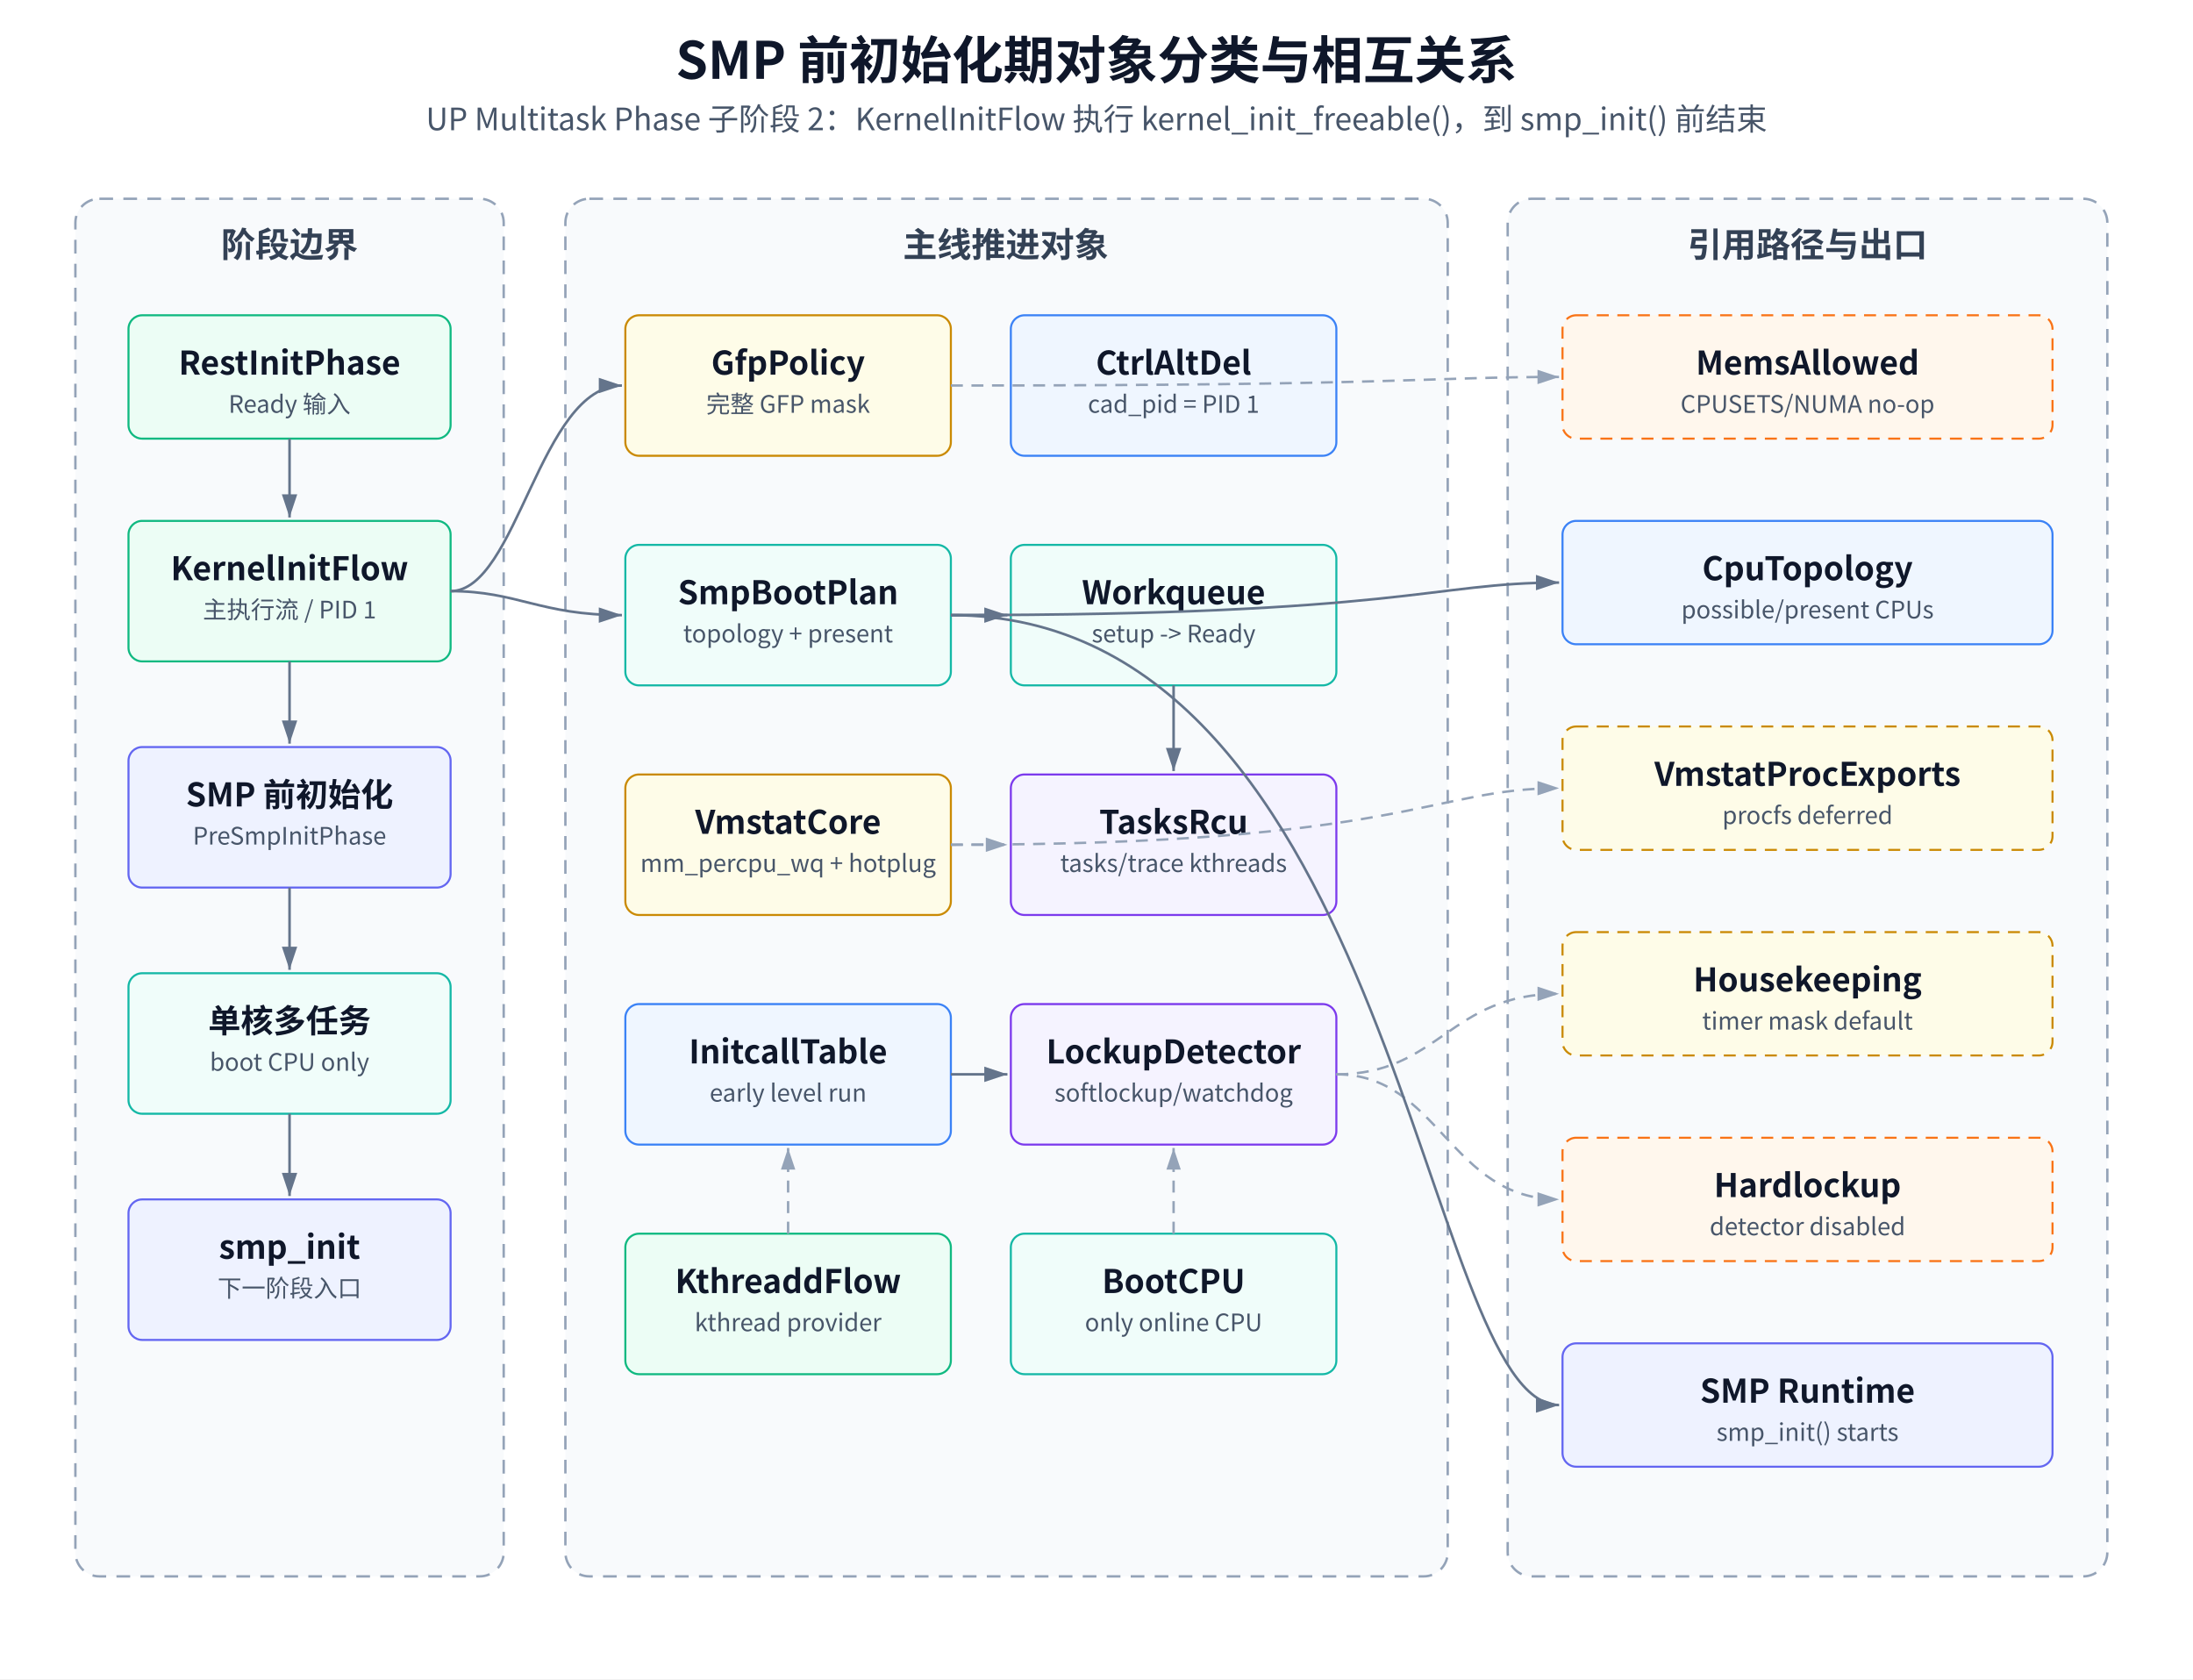
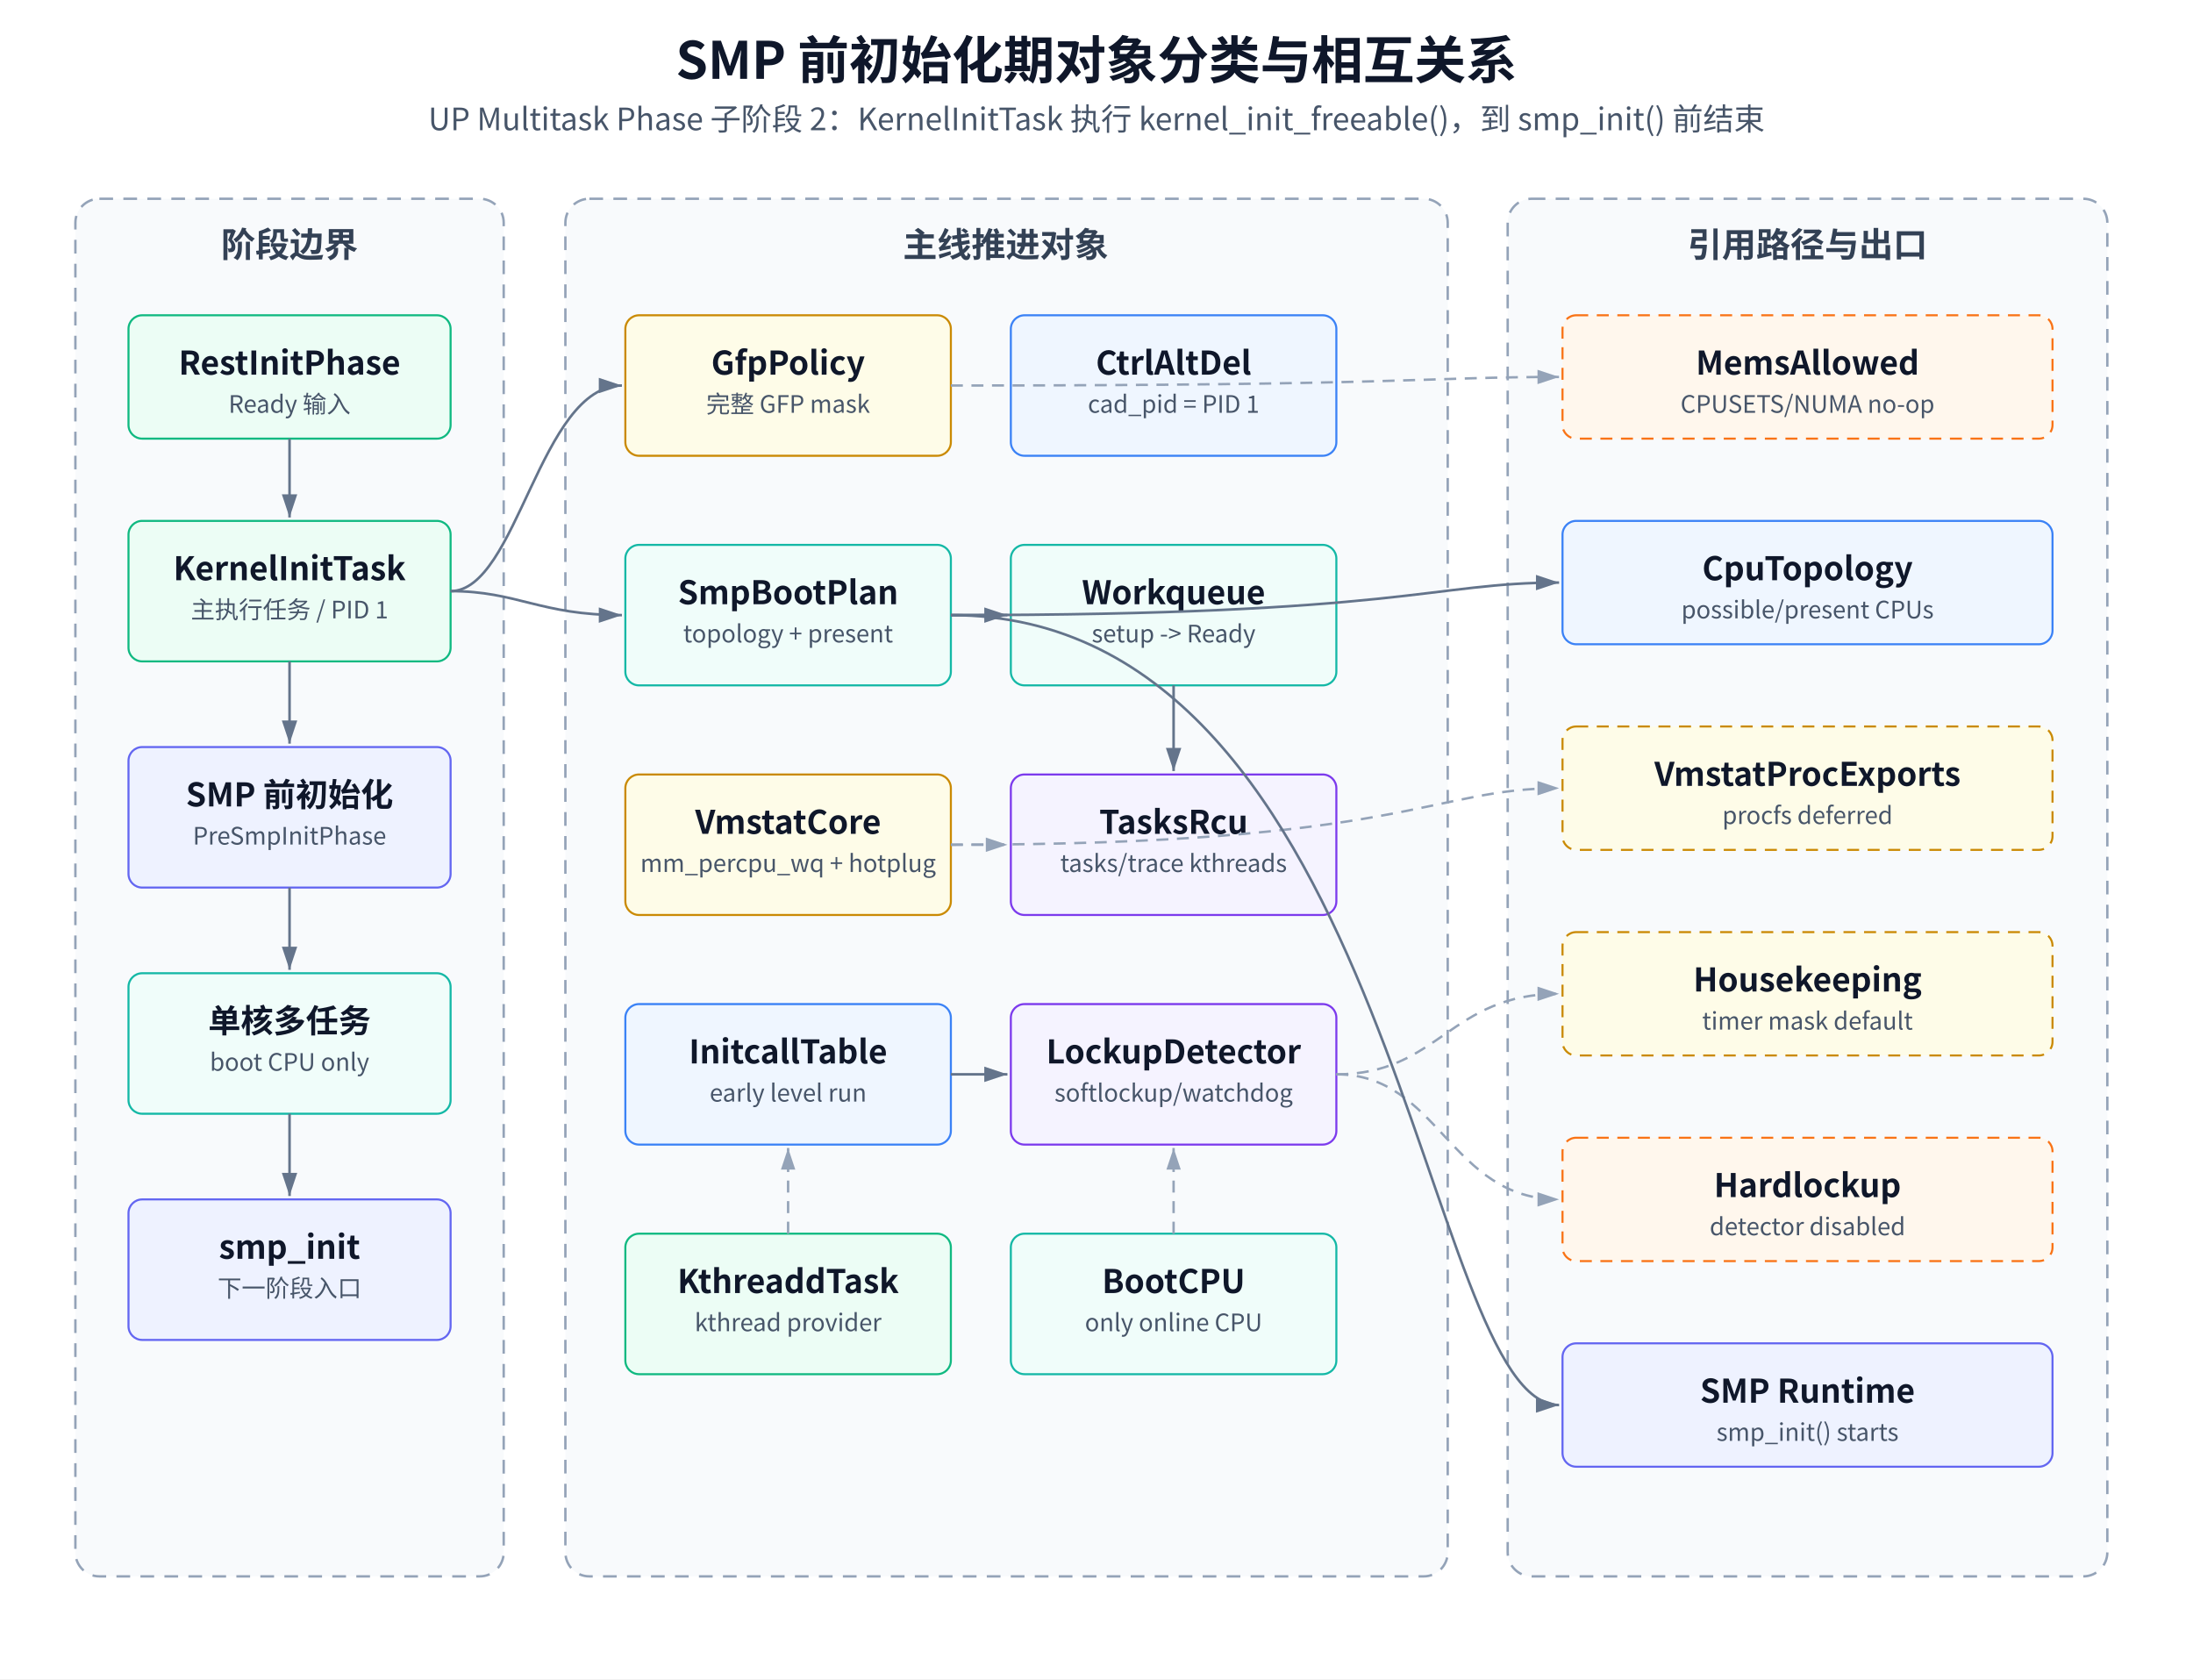
<svg xmlns="http://www.w3.org/2000/svg" width="1280" height="980" viewBox="0 0 1280 980" role="img" aria-labelledby="title desc">
  <defs>
    <style>
      text { font-family: "Microsoft YaHei", "Noto Sans CJK SC", "Source Han Sans SC", Arial, sans-serif; fill: #0f172a; }
      .title { font-size: 30px; font-weight: 600; }
      .subtitle { font-size: 18px; fill: #475569; }
      .group { fill: #f8fafc; stroke: #94a3b8; stroke-width: 1.4; stroke-dasharray: 8 6; }
      .box { fill: #ffffff; stroke: #334155; stroke-width: 1.2; }
      .phase { fill: #eef2ff; stroke: #6366f1; }
      .ready { fill: #ecfdf5; stroke: #10b981; }
      .flow { fill: #ecfdf5; stroke: #10b981; }
      .mm { fill: #fefce8; stroke: #ca8a04; }
      .sched { fill: #f0fdfa; stroke: #14b8a6; }
      .sync { fill: #f5f3ff; stroke: #7c3aed; }
      .support { fill: #eff6ff; stroke: #3b82f6; }
      .deferred { fill: #fefce8; stroke: #ca8a04; stroke-dasharray: 7 5; }
      .trimmed { fill: #fff7ed; stroke: #f97316; stroke-dasharray: 7 5; }
      .label { font-size: 19px; font-weight: 600; dominant-baseline: middle; }
      .small { font-size: 14px; fill: #475569; dominant-baseline: middle; }
      .group-title { font-size: 20px; font-weight: 600; fill: #334155; }
      .edge { stroke: #64748b; stroke-width: 1.5; fill: none; marker-end: url(#arrow); }
      .edge-dash { stroke: #94a3b8; stroke-width: 1.4; fill: none; stroke-dasharray: 7 5; marker-end: url(#arrow2); }
    </style>
    <marker id="arrow" markerWidth="10" markerHeight="10" refX="9" refY="3" orient="auto" markerUnits="strokeWidth">
      <path d="M0,0 L0,6 L9,3 z" fill="#64748b" />
    </marker>
    <marker id="arrow2" markerWidth="10" markerHeight="10" refX="9" refY="3" orient="auto" markerUnits="strokeWidth">
      <path d="M0,0 L0,6 L9,3 z" fill="#94a3b8" />
    </marker>
  </defs>
  <rect x="0" y="0" width="1280" height="980" fill="#ffffff" />
  <text x="640" y="46" text-anchor="middle" class="title">SMP 前初始化期对象分类与相互关系</text>
-   <text x="640" y="76" text-anchor="middle" class="subtitle">UP Multitask Phase 子阶段 2：KernelInitFlow 执行 kernel_init_freeable()，到 smp_init() 前结束</text>
+   <text x="640" y="76" text-anchor="middle" class="subtitle">UP Multitask Phase 子阶段 2：KernelInitTask 执行 kernel_init_freeable()，到 smp_init() 前结束</text>
  <rect x="44" y="116" width="250" height="804" rx="14" class="group" />
  <text x="169" y="150" text-anchor="middle" class="group-title">阶段边界</text>
  <rect x="75" y="184" width="188" height="72" rx="8" class="box ready" />
  <text x="169" y="212" text-anchor="middle" class="label">RestInitPhase</text>
  <text x="169" y="236" text-anchor="middle" class="small">Ready 输入</text>
  <rect x="75" y="304" width="188" height="82" rx="8" class="box flow" />
-   <text x="169" y="332" text-anchor="middle" class="label">KernelInitFlow</text>
-   <text x="169" y="356" text-anchor="middle" class="small">主执行流 / PID 1</text>
+   <text x="169" y="332" text-anchor="middle" class="label">KernelInitTask</text>
+   <text x="169" y="356" text-anchor="middle" class="small">主执行任务 / PID 1</text>
  <rect x="75" y="436" width="188" height="82" rx="8" class="box phase" />
  <text x="169" y="464" text-anchor="middle" class="label">SMP 前初始化</text>
  <text x="169" y="488" text-anchor="middle" class="small">PreSmpInitPhase</text>
  <rect x="75" y="568" width="188" height="82" rx="8" class="box sched" />
  <text x="169" y="596" text-anchor="middle" class="label">单核多任务</text>
  <text x="169" y="620" text-anchor="middle" class="small">boot CPU only</text>
  <rect x="75" y="700" width="188" height="82" rx="8" class="box phase" />
  <text x="169" y="728" text-anchor="middle" class="label">smp_init</text>
  <text x="169" y="752" text-anchor="middle" class="small">下一阶段入口</text>
  <path d="M169 256 L169 302" class="edge" />
  <path d="M169 386 L169 434" class="edge" />
  <path d="M169 518 L169 566" class="edge" />
  <path d="M169 650 L169 698" class="edge" />
  <rect x="330" y="116" width="515" height="804" rx="14" class="group" />
  <text x="587" y="150" text-anchor="middle" class="group-title">主线推进对象</text>
  <rect x="365" y="184" width="190" height="82" rx="8" class="box mm" />
  <text x="460" y="212" text-anchor="middle" class="label">GfpPolicy</text>
  <text x="460" y="236" text-anchor="middle" class="small">完整 GFP mask</text>
  <rect x="590" y="184" width="190" height="82" rx="8" class="box support" />
  <text x="685" y="212" text-anchor="middle" class="label">CtrlAltDel</text>
  <text x="685" y="236" text-anchor="middle" class="small">cad_pid = PID 1</text>
  <rect x="365" y="318" width="190" height="82" rx="8" class="box sched" />
  <text x="460" y="346" text-anchor="middle" class="label">SmpBootPlan</text>
  <text x="460" y="370" text-anchor="middle" class="small">topology + present</text>
  <rect x="590" y="318" width="190" height="82" rx="8" class="box sched" />
  <text x="685" y="346" text-anchor="middle" class="label">Workqueue</text>
  <text x="685" y="370" text-anchor="middle" class="small">setup -&gt; Ready</text>
  <rect x="365" y="452" width="190" height="82" rx="8" class="box mm" />
  <text x="460" y="480" text-anchor="middle" class="label">VmstatCore</text>
  <text x="460" y="504" text-anchor="middle" class="small">mm_percpu_wq + hotplug</text>
  <rect x="590" y="452" width="190" height="82" rx="8" class="box sync" />
  <text x="685" y="480" text-anchor="middle" class="label">TasksRcu</text>
  <text x="685" y="504" text-anchor="middle" class="small">tasks/trace kthreads</text>
  <rect x="365" y="586" width="190" height="82" rx="8" class="box support" />
  <text x="460" y="614" text-anchor="middle" class="label">InitcallTable</text>
  <text x="460" y="638" text-anchor="middle" class="small">early level run</text>
  <rect x="590" y="586" width="190" height="82" rx="8" class="box sync" />
  <text x="685" y="614" text-anchor="middle" class="label">LockupDetector</text>
  <text x="685" y="638" text-anchor="middle" class="small">softlockup/watchdog</text>
  <rect x="365" y="720" width="190" height="82" rx="8" class="box flow" />
-   <text x="460" y="748" text-anchor="middle" class="label">KthreaddFlow</text>
+   <text x="460" y="748" text-anchor="middle" class="label">KthreaddTask</text>
  <text x="460" y="772" text-anchor="middle" class="small">kthread provider</text>
  <rect x="590" y="720" width="190" height="82" rx="8" class="box sched" />
  <text x="685" y="748" text-anchor="middle" class="label">BootCPU</text>
  <text x="685" y="772" text-anchor="middle" class="small">only online CPU</text>
  <path d="M263 345 C302 345, 315 225, 363 225" class="edge" />
  <path d="M263 345 C302 345, 315 359, 363 359" class="edge" />
  <path d="M555 359 L588 359" class="edge" />
  <path d="M685 400 L685 450" class="edge" />
  <path d="M555 493 L588 493" class="edge-dash" />
  <path d="M555 627 L588 627" class="edge" />
  <path d="M460 720 L460 670" class="edge-dash" />
  <path d="M685 720 L685 670" class="edge-dash" />
  <rect x="880" y="116" width="350" height="804" rx="14" class="group" />
  <text x="1055" y="150" text-anchor="middle" class="group-title">引用路径与出口</text>
  <rect x="912" y="184" width="286" height="72" rx="8" class="box trimmed" />
  <text x="1055" y="212" text-anchor="middle" class="label">MemsAllowed</text>
  <text x="1055" y="236" text-anchor="middle" class="small">CPUSETS/NUMA no-op</text>
  <rect x="912" y="304" width="286" height="72" rx="8" class="box support" />
  <text x="1055" y="332" text-anchor="middle" class="label">CpuTopology</text>
  <text x="1055" y="356" text-anchor="middle" class="small">possible/present CPUs</text>
  <rect x="912" y="424" width="286" height="72" rx="8" class="box deferred" />
  <text x="1055" y="452" text-anchor="middle" class="label">VmstatProcExports</text>
  <text x="1055" y="476" text-anchor="middle" class="small">procfs deferred</text>
  <rect x="912" y="544" width="286" height="72" rx="8" class="box deferred" />
  <text x="1055" y="572" text-anchor="middle" class="label">Housekeeping</text>
  <text x="1055" y="596" text-anchor="middle" class="small">timer mask default</text>
  <rect x="912" y="664" width="286" height="72" rx="8" class="box trimmed" />
  <text x="1055" y="692" text-anchor="middle" class="label">Hardlockup</text>
  <text x="1055" y="716" text-anchor="middle" class="small">detector disabled</text>
  <rect x="912" y="784" width="286" height="72" rx="8" class="box phase" />
  <text x="1055" y="812" text-anchor="middle" class="label">SMP Runtime</text>
  <text x="1055" y="836" text-anchor="middle" class="small">smp_init() starts</text>
  <path d="M555 225 C820 225, 832 220, 910 220" class="edge-dash" />
  <path d="M555 359 C820 359, 835 340, 910 340" class="edge" />
  <path d="M555 493 C820 493, 835 460, 910 460" class="edge-dash" />
  <path d="M780 627 C840 627, 846 580, 910 580" class="edge-dash" />
  <path d="M780 627 C840 627, 846 700, 910 700" class="edge-dash" />
  <path d="M555 359 C815 359, 830 820, 910 820" class="edge" />
</svg>
